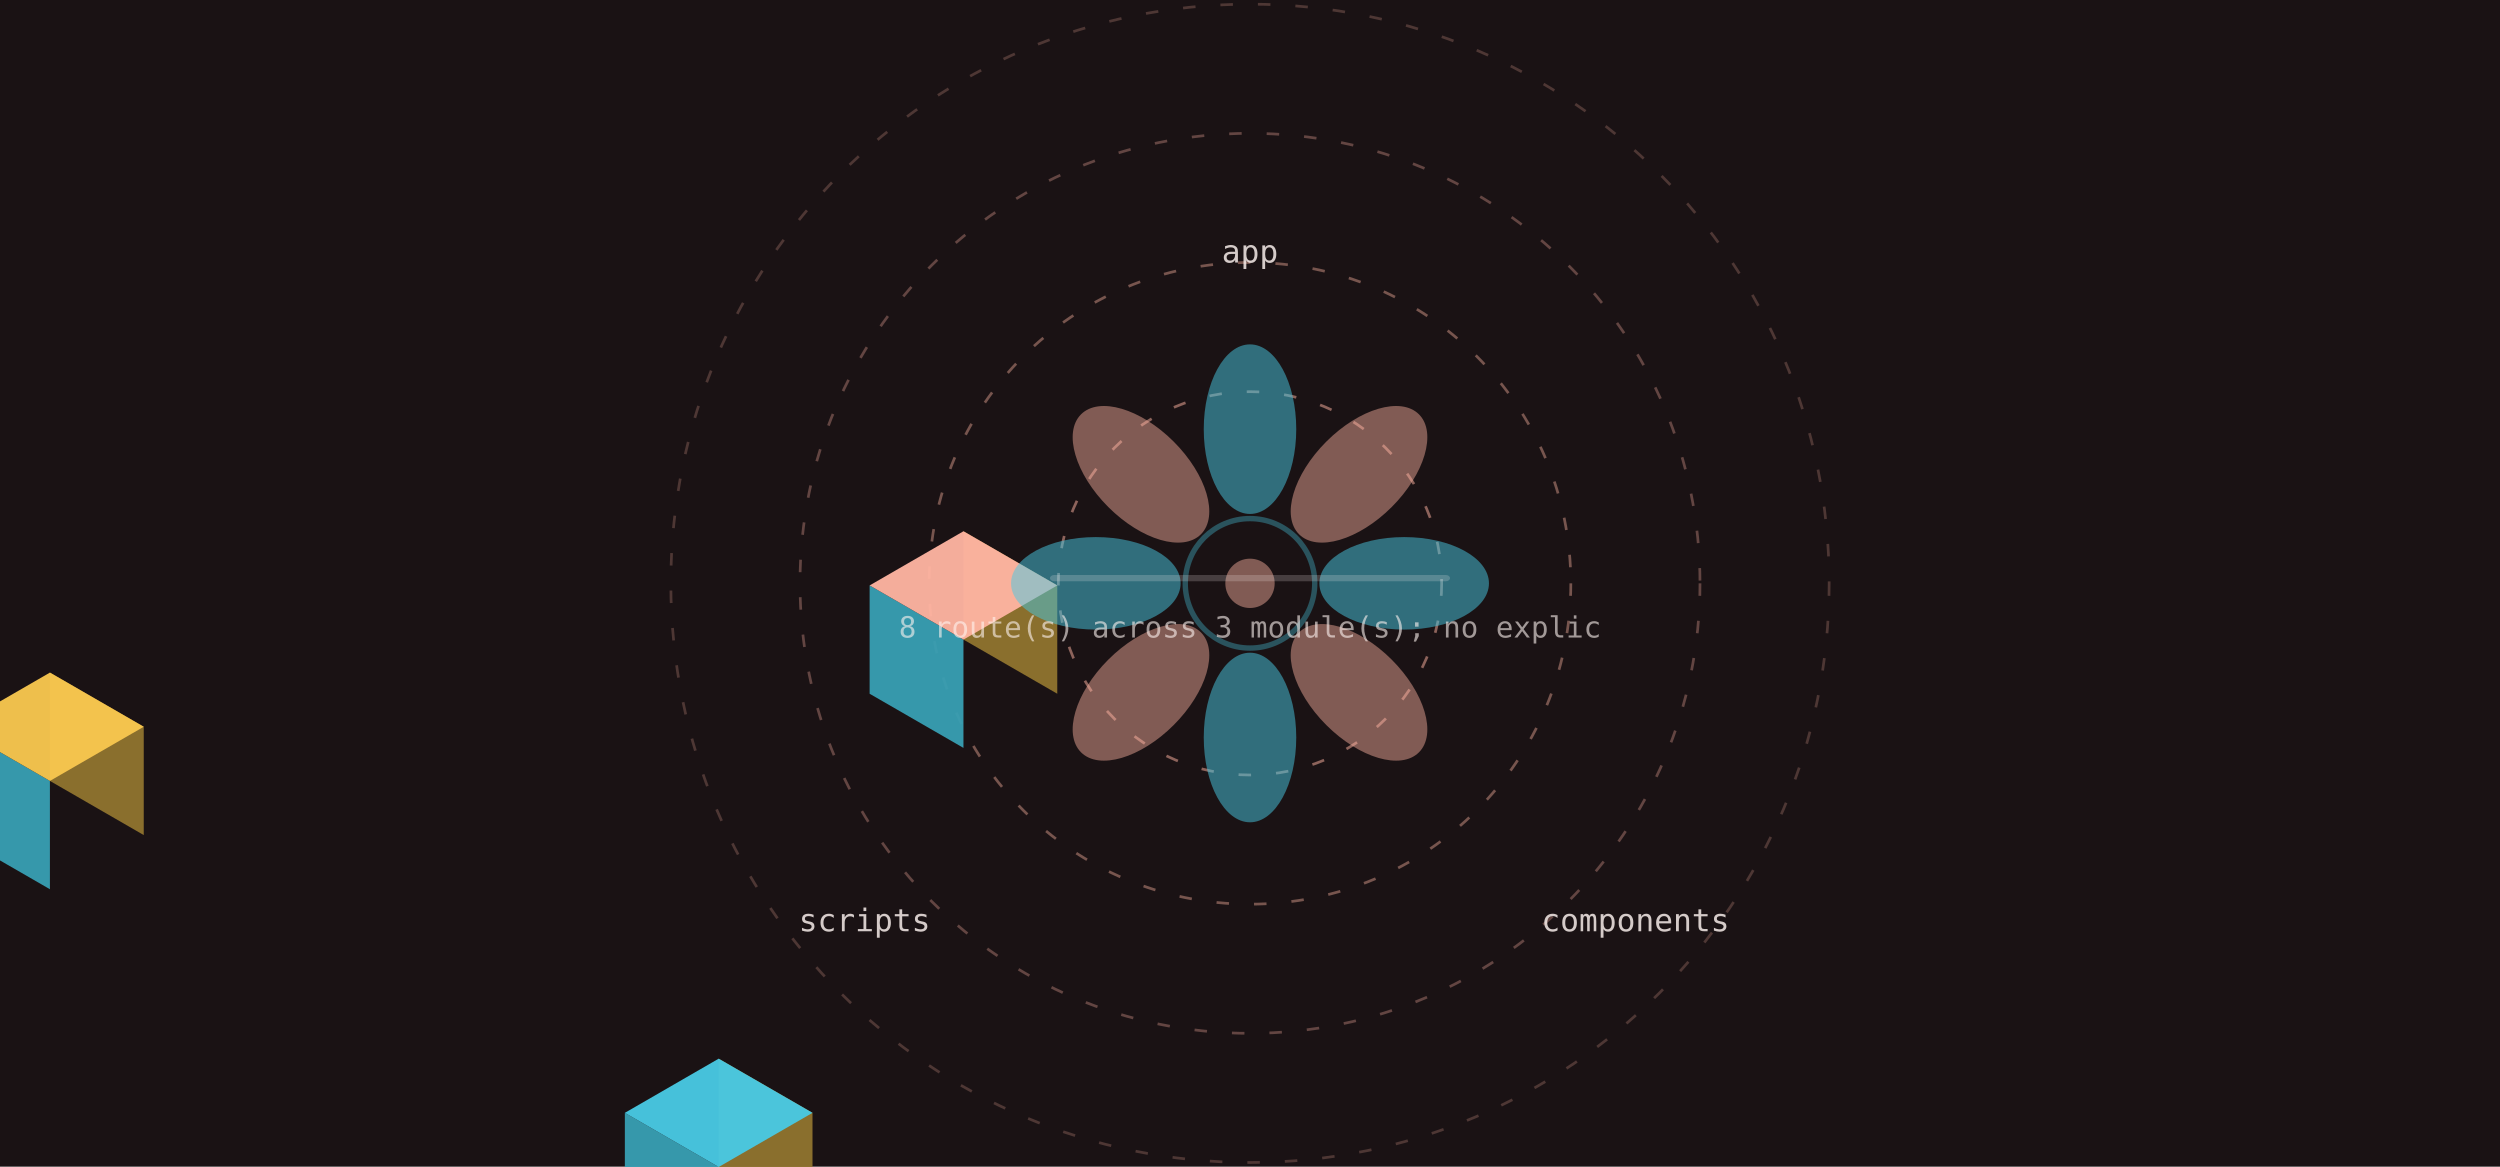
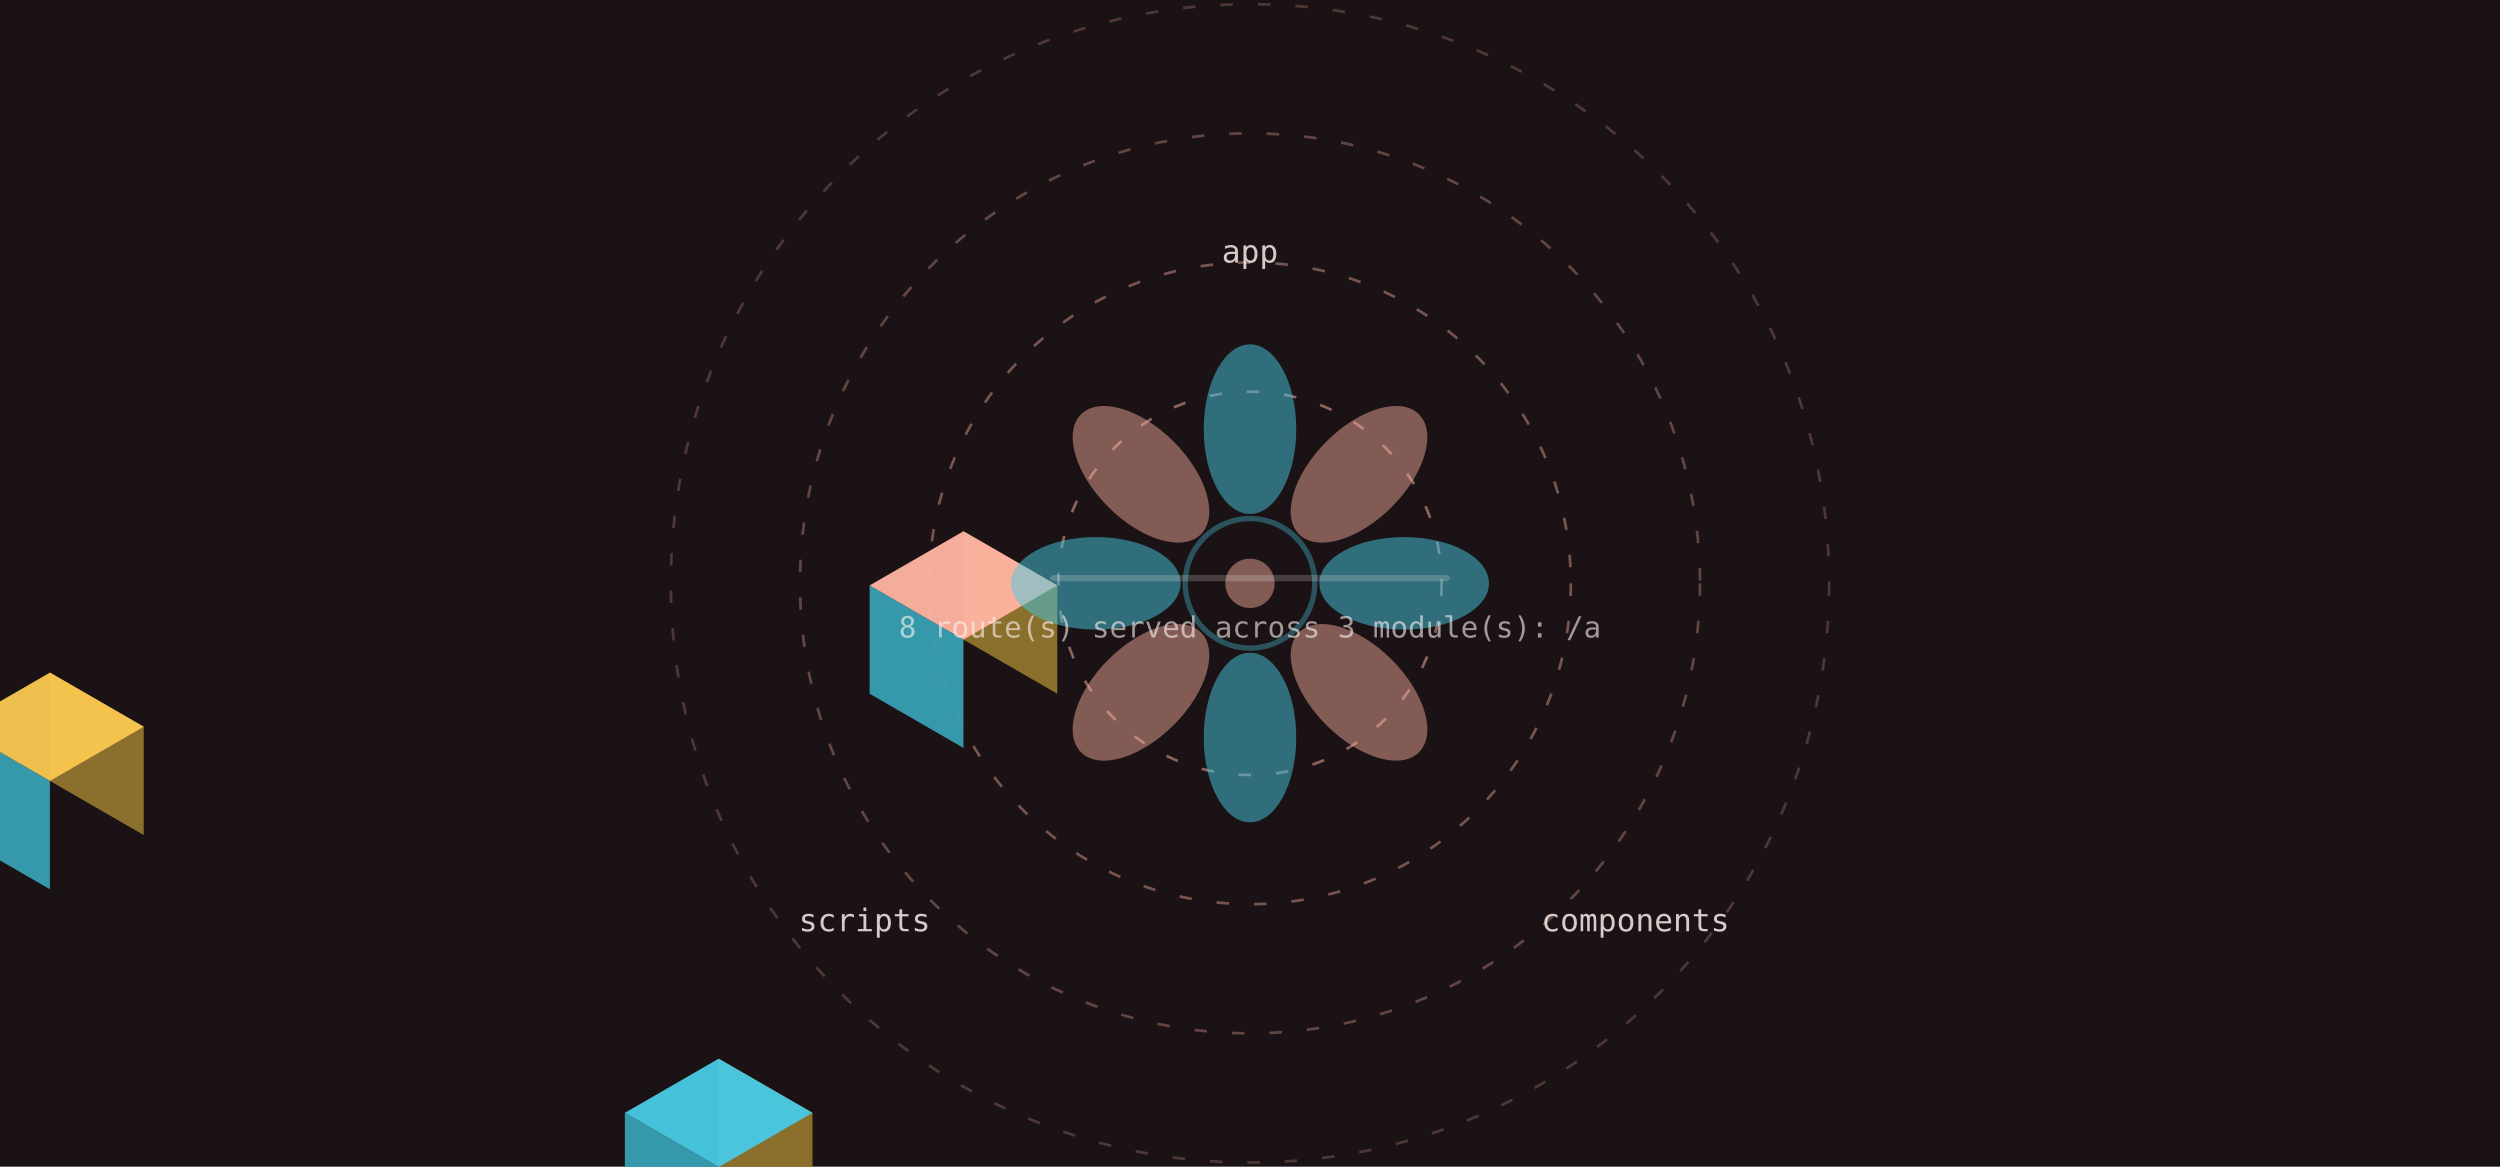
<svg xmlns="http://www.w3.org/2000/svg" viewBox="0 0 1200 560" width="1200" height="560" role="img" aria-label="grokbot-office-website workflow">
  <rect width="1200" height="560" fill="#1a1214" />
  <defs>
    <linearGradient id="gk" x1="0" y1="0" x2="1" y2="1">
      <stop offset="0%" stop-color="#ffb4a2" />
      <stop offset="100%" stop-color="#48cae4" />
    </linearGradient>
  </defs>
  <circle cx="600.00" cy="280.00" r="92.00" fill="none" stroke="rgba(255,180,162,0.500)" stroke-width="1.30" opacity="1.00" stroke-dasharray="6 12" />
  <circle cx="600.00" cy="280.00" r="154.00" fill="none" stroke="rgba(255,180,162,0.410)" stroke-width="1.30" opacity="1.00" stroke-dasharray="6 12" />
  <circle cx="600.00" cy="280.00" r="216.00" fill="none" stroke="rgba(255,180,162,0.320)" stroke-width="1.30" opacity="1.00" stroke-dasharray="6 12" />
  <circle cx="600.00" cy="280.00" r="278.00" fill="none" stroke="rgba(255,180,162,0.230)" stroke-width="1.30" opacity="1.00" stroke-dasharray="6 12" />
  <polygon points="462.46,307.00 507.49,333.00 507.49,281.00 462.46,255.00" fill="#90732e" opacity="0.95" />
  <polygon points="417.42,333.00 462.46,359.00 462.46,307.00 417.42,281.00" fill="#389eb2" opacity="0.95" />
  <polygon points="462.46,255.00 507.49,281.00 462.46,307.00 417.42,281.00" fill="#ffb4a2" opacity="0.95" />
  <text x="600" y="126" font-family="ui-monospace,Menlo,monospace" font-size="15" fill="rgba(253,244,240,0.820)" text-anchor="middle">app</text>
  <polygon points="344.96,560.16 390.00,586.16 390.00,534.16 344.96,508.16" fill="#90732e" opacity="0.95" />
  <polygon points="299.93,586.16 344.96,612.16 344.96,560.16 299.93,534.16" fill="#389eb2" opacity="0.95" />
  <polygon points="344.96,508.16 390.00,534.16 344.96,560.16 299.93,534.16" fill="#48cae4" opacity="0.95" />
  <text x="785" y="447" font-family="ui-monospace,Menlo,monospace" font-size="15" fill="rgba(253,244,240,0.820)" text-anchor="middle">components</text>
  <polygon points="23.96,374.84 69.00,400.84 69.00,348.84 23.96,322.84" fill="#90732e" opacity="0.95" />
  <polygon points="-21.07,400.84 23.96,426.84 23.96,374.84 -21.07,348.84" fill="#389eb2" opacity="0.95" />
  <polygon points="23.96,322.84 69.00,348.84 23.96,374.84 -21.07,348.84" fill="#f9c74f" opacity="0.95" />
  <text x="415" y="447" font-family="ui-monospace,Menlo,monospace" font-size="15" fill="rgba(253,244,240,0.820)" text-anchor="middle">scripts</text>
  <ellipse cx="600.00" cy="206.00" rx="22.20" ry="40.70" fill="rgba(72,202,228,0.500)" opacity="1.00" transform="rotate(0.0 600.00 206.00)" />
  <ellipse cx="652.33" cy="227.67" rx="22.20" ry="40.70" fill="rgba(255,180,162,0.450)" opacity="1.00" transform="rotate(45.0 652.33 227.67)" />
  <ellipse cx="674.00" cy="280.00" rx="22.20" ry="40.70" fill="rgba(72,202,228,0.500)" opacity="1.00" transform="rotate(90.0 674.00 280.00)" />
  <ellipse cx="652.33" cy="332.33" rx="22.20" ry="40.70" fill="rgba(255,180,162,0.450)" opacity="1.00" transform="rotate(135.0 652.33 332.33)" />
  <ellipse cx="600.00" cy="354.00" rx="22.20" ry="40.70" fill="rgba(72,202,228,0.500)" opacity="1.00" transform="rotate(180.0 600.00 354.00)" />
  <ellipse cx="547.67" cy="332.33" rx="22.20" ry="40.70" fill="rgba(255,180,162,0.450)" opacity="1.00" transform="rotate(225.0 547.67 332.33)" />
  <ellipse cx="526.00" cy="280.00" rx="22.20" ry="40.70" fill="rgba(72,202,228,0.500)" opacity="1.00" transform="rotate(270.0 526.00 280.00)" />
  <ellipse cx="547.67" cy="227.67" rx="22.20" ry="40.70" fill="rgba(255,180,162,0.450)" opacity="1.00" transform="rotate(315.0 547.67 227.67)" />
  <circle cx="600.00" cy="280.00" r="31.08" fill="none" stroke="rgba(72,202,228,0.500)" stroke-width="2.59" opacity="0.70" />
  <circle cx="600.00" cy="280.00" r="11.84" fill="rgba(255,180,162,0.450)" opacity="1.00" />
  <rect x="504.00" y="276.00" width="192.00" height="3.00" rx="2.00" fill="rgba(253,244,240,0.200)" opacity="1.00" />
-   <text x="600" y="306" font-family="ui-monospace,Menlo,monospace" font-size="14" fill="rgba(253,244,240,0.600)" text-anchor="middle">8 route(s) across 3 module(s); no explic</text>
+   <text x="600" y="306" font-family="ui-monospace,Menlo,monospace" font-size="14" fill="rgba(253,244,240,0.600)" text-anchor="middle">8 route(s) served across 3 module(s): /a</text>
</svg>
